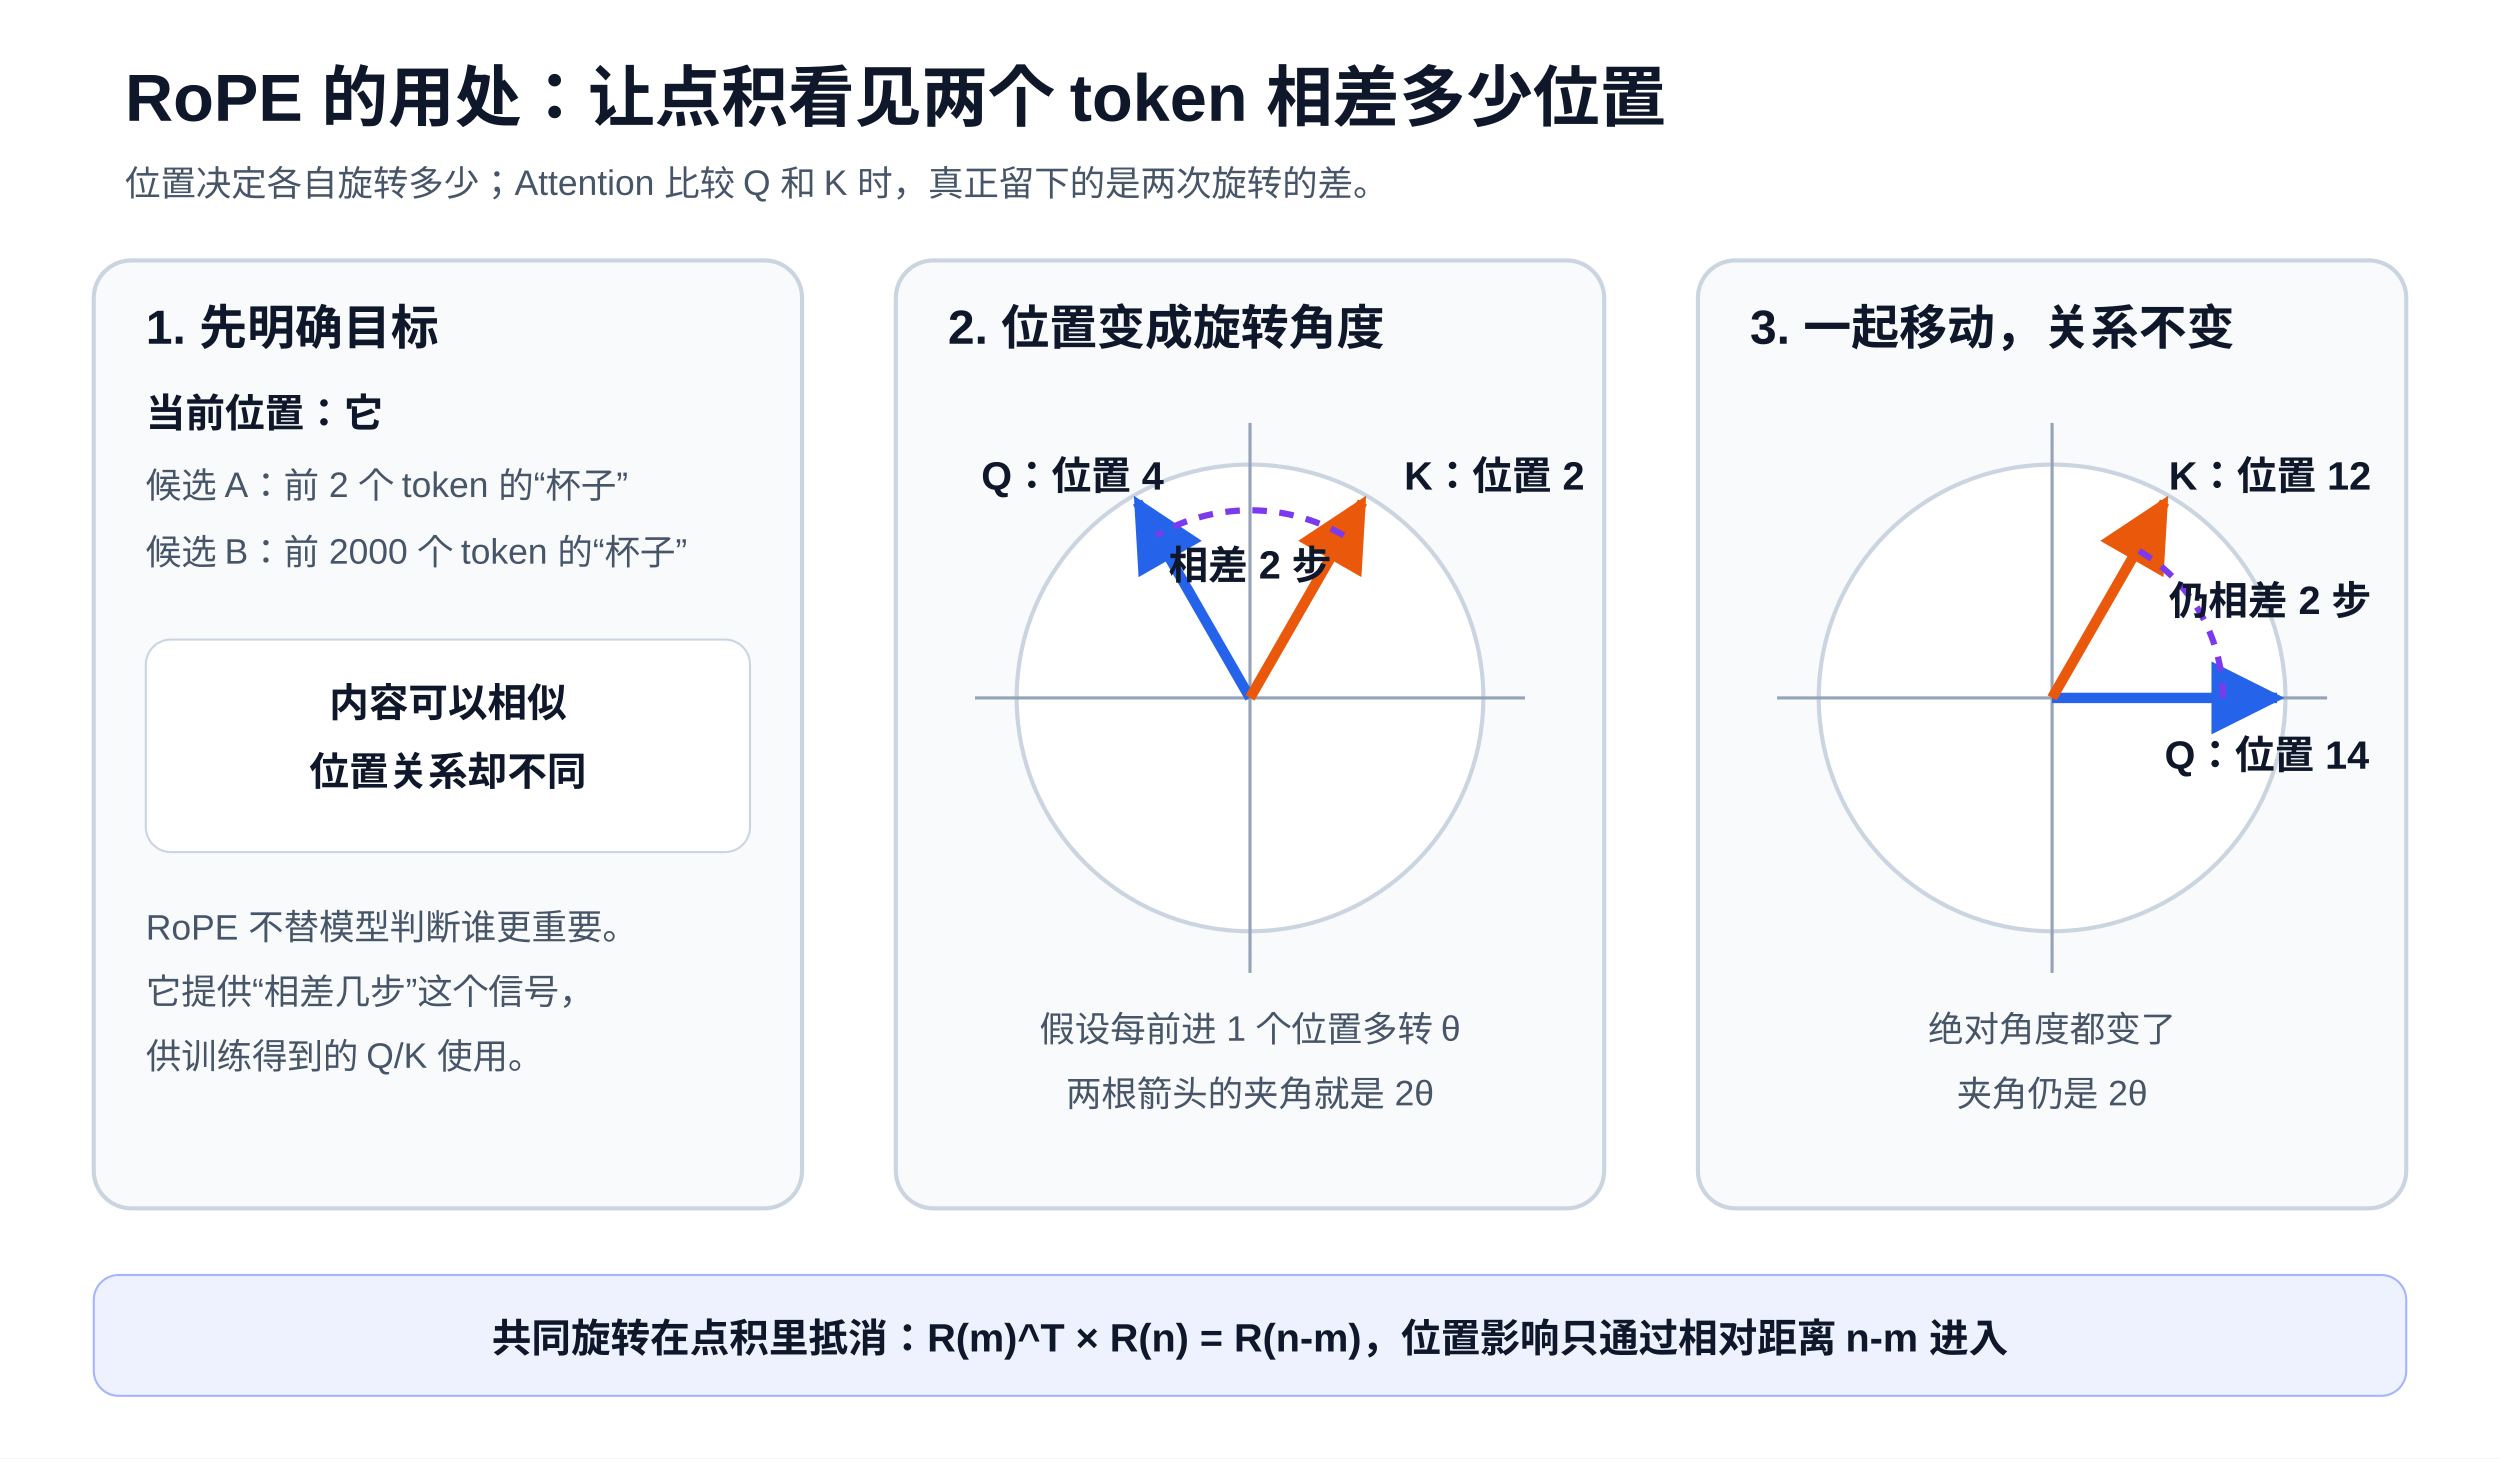
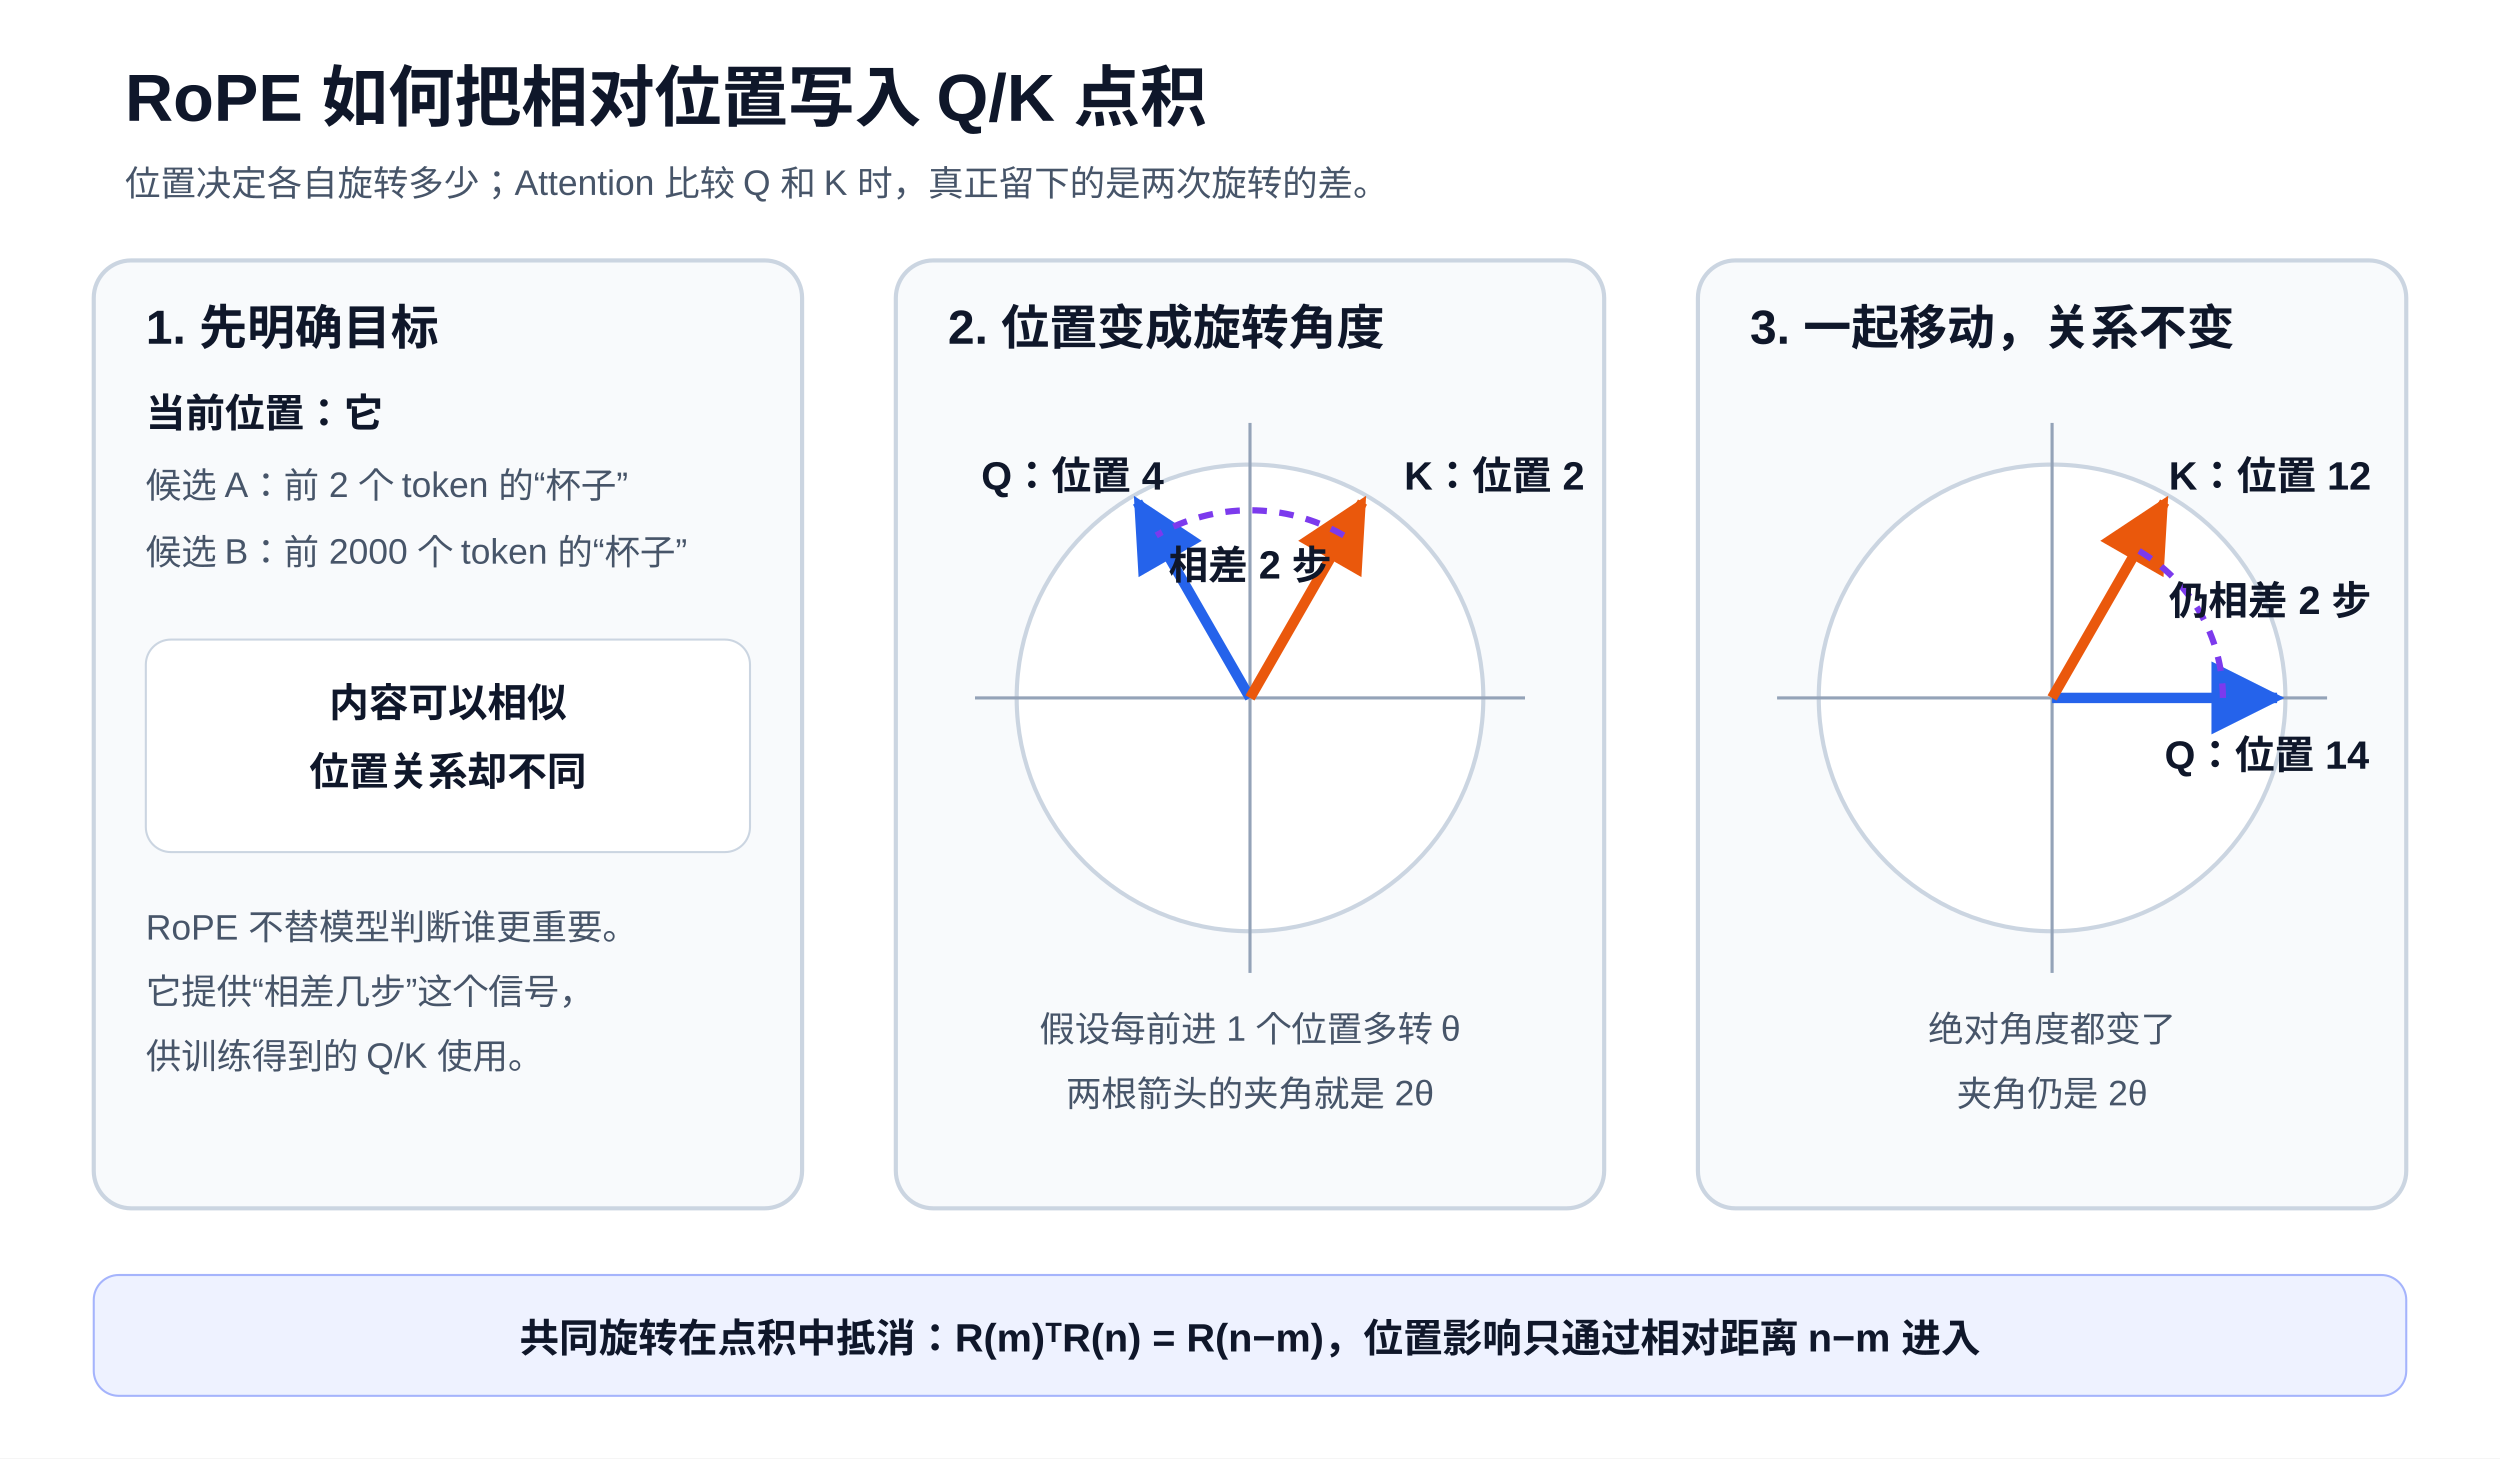
<svg xmlns="http://www.w3.org/2000/svg" width="1200" height="700" viewBox="0 0 1200 700" role="img" aria-labelledby="title desc">
  <defs>
    <marker id="blue-arrow" viewBox="0 0 10 10" refX="9" refY="5" markerWidth="7" markerHeight="7" orient="auto">
      <path d="M0 0L10 5L0 10z" fill="#2563EB" />
    </marker>
    <marker id="orange-arrow" viewBox="0 0 10 10" refX="9" refY="5" markerWidth="7" markerHeight="7" orient="auto">
      <path d="M0 0L10 5L0 10z" fill="#EA580C" />
    </marker>
    <style>
      text { font-family: "PingFang SC", "Microsoft YaHei", Arial, sans-serif; fill: #0F172A; }
      .title { font-size: 32px; font-weight: 700; }
      .panel-title { font-size: 23px; font-weight: 700; }
      .label { font-size: 19px; font-weight: 600; }
      .note { font-size: 17px; fill: #475569; }
      .small { font-size: 15px; fill: #64748B; }
      .panel { fill: #F8FAFC; stroke: #CBD5E1; stroke-width: 2; }
      .axis { stroke: #94A3B8; stroke-width: 1.5; }
      .q { stroke: #2563EB; stroke-width: 5; marker-end: url(#blue-arrow); }
      .k { stroke: #EA580C; stroke-width: 5; marker-end: url(#orange-arrow); }
      .arc { fill: none; stroke: #7C3AED; stroke-width: 3; stroke-dasharray: 7 6; }
    </style>
  </defs>
  <rect width="1200" height="700" fill="#FFFFFF" />
-   <text x="60" y="58" class="title">RoPE 的用处：让点积看见两个 token 相差多少位置</text>
+   <text x="60" y="58" class="title">RoPE 如何把相对位置写入 Q/K 点积</text>
  <text x="60" y="94" class="note">位置决定各自旋转多少；Attention 比较 Q 和 K 时，真正留下的是两次旋转的差。</text>
  <rect x="45" y="125" width="340" height="455" rx="18" class="panel" />
  <text x="70" y="165" class="panel-title">1. 先明确目标</text>
  <text x="70" y="205" class="label">当前位置：它</text>
  <text x="70" y="239" class="note">候选 A：前 2 个 token 的“杯子”</text>
  <text x="70" y="271" class="note">候选 B：前 2000 个 token 的“杯子”</text>
  <rect x="70" y="307" width="290" height="102" rx="12" fill="#FFFFFF" stroke="#CBD5E1" />
  <text x="215" y="344" text-anchor="middle" class="label">内容可以相似</text>
  <text x="215" y="377" text-anchor="middle" class="label">位置关系却不同</text>
  <text x="70" y="451" class="note">RoPE 不替模型判断谁更重要。</text>
  <text x="70" y="482" class="note">它提供“相差几步”这个信号，</text>
  <text x="70" y="513" class="note">供训练得到的 Q/K 使用。</text>
  <rect x="430" y="125" width="340" height="455" rx="18" class="panel" />
  <text x="455" y="165" class="panel-title">2. 位置变成旋转角度</text>
  <g transform="translate(600 335)">
    <circle cx="0" cy="0" r="112" fill="#FFFFFF" stroke="#CBD5E1" stroke-width="2" />
    <line x1="-132" y1="0" x2="132" y2="0" class="axis" />
    <line x1="0" y1="132" x2="0" y2="-132" class="axis" />
    <line x1="0" y1="0" x2="-54" y2="-94" class="q" />
    <line x1="0" y1="0" x2="54" y2="-94" class="k" />
    <path d="M45 -78 A90 90 0 0 0 -45 -78" class="arc" />
    <text x="-129" y="-100" class="label" fill="#2563EB">Q：位置 4</text>
    <text x="74" y="-100" class="label" fill="#EA580C">K：位置 2</text>
    <text x="0" y="-57" text-anchor="middle" class="label">相差 2 步</text>
  </g>
  <text x="600" y="500" text-anchor="middle" class="note">假设每前进 1 个位置多转 θ</text>
  <text x="600" y="531" text-anchor="middle" class="note">两根箭头的夹角就是 2θ</text>
  <rect x="815" y="125" width="340" height="455" rx="18" class="panel" />
  <text x="840" y="165" class="panel-title">3. 一起移动，关系不变</text>
  <g transform="translate(985 335)">
    <circle cx="0" cy="0" r="112" fill="#FFFFFF" stroke="#CBD5E1" stroke-width="2" />
    <line x1="-132" y1="0" x2="132" y2="0" class="axis" />
    <line x1="0" y1="132" x2="0" y2="-132" class="axis" />
    <line x1="0" y1="0" x2="108" y2="0" class="q" />
    <line x1="0" y1="0" x2="54" y2="-94" class="k" />
    <path d="M82 0 A82 82 0 0 0 41 -71" class="arc" />
    <text x="54" y="34" class="label" fill="#2563EB">Q：位置 14</text>
    <text x="56" y="-100" class="label" fill="#EA580C">K：位置 12</text>
    <text x="56" y="-40" class="label">仍相差 2 步</text>
  </g>
  <text x="985" y="500" text-anchor="middle" class="note">绝对角度都变了</text>
  <text x="985" y="531" text-anchor="middle" class="note">夹角仍是 2θ</text>
  <rect x="45" y="612" width="1110" height="58" rx="12" fill="#EEF2FF" stroke="#A5B4FC" />
-   <text x="600" y="649" text-anchor="middle" class="label">共同旋转在点积里抵消：R(m)^T × R(n) = R(n-m)，位置影响只通过相对距离 n-m 进入</text>
+   <text x="600" y="649" text-anchor="middle" class="label">共同旋转在点积中抵消：R(m)ᵀR(n) = R(n−m)，位置影响只通过相对距离 n−m 进入</text>
</svg>
